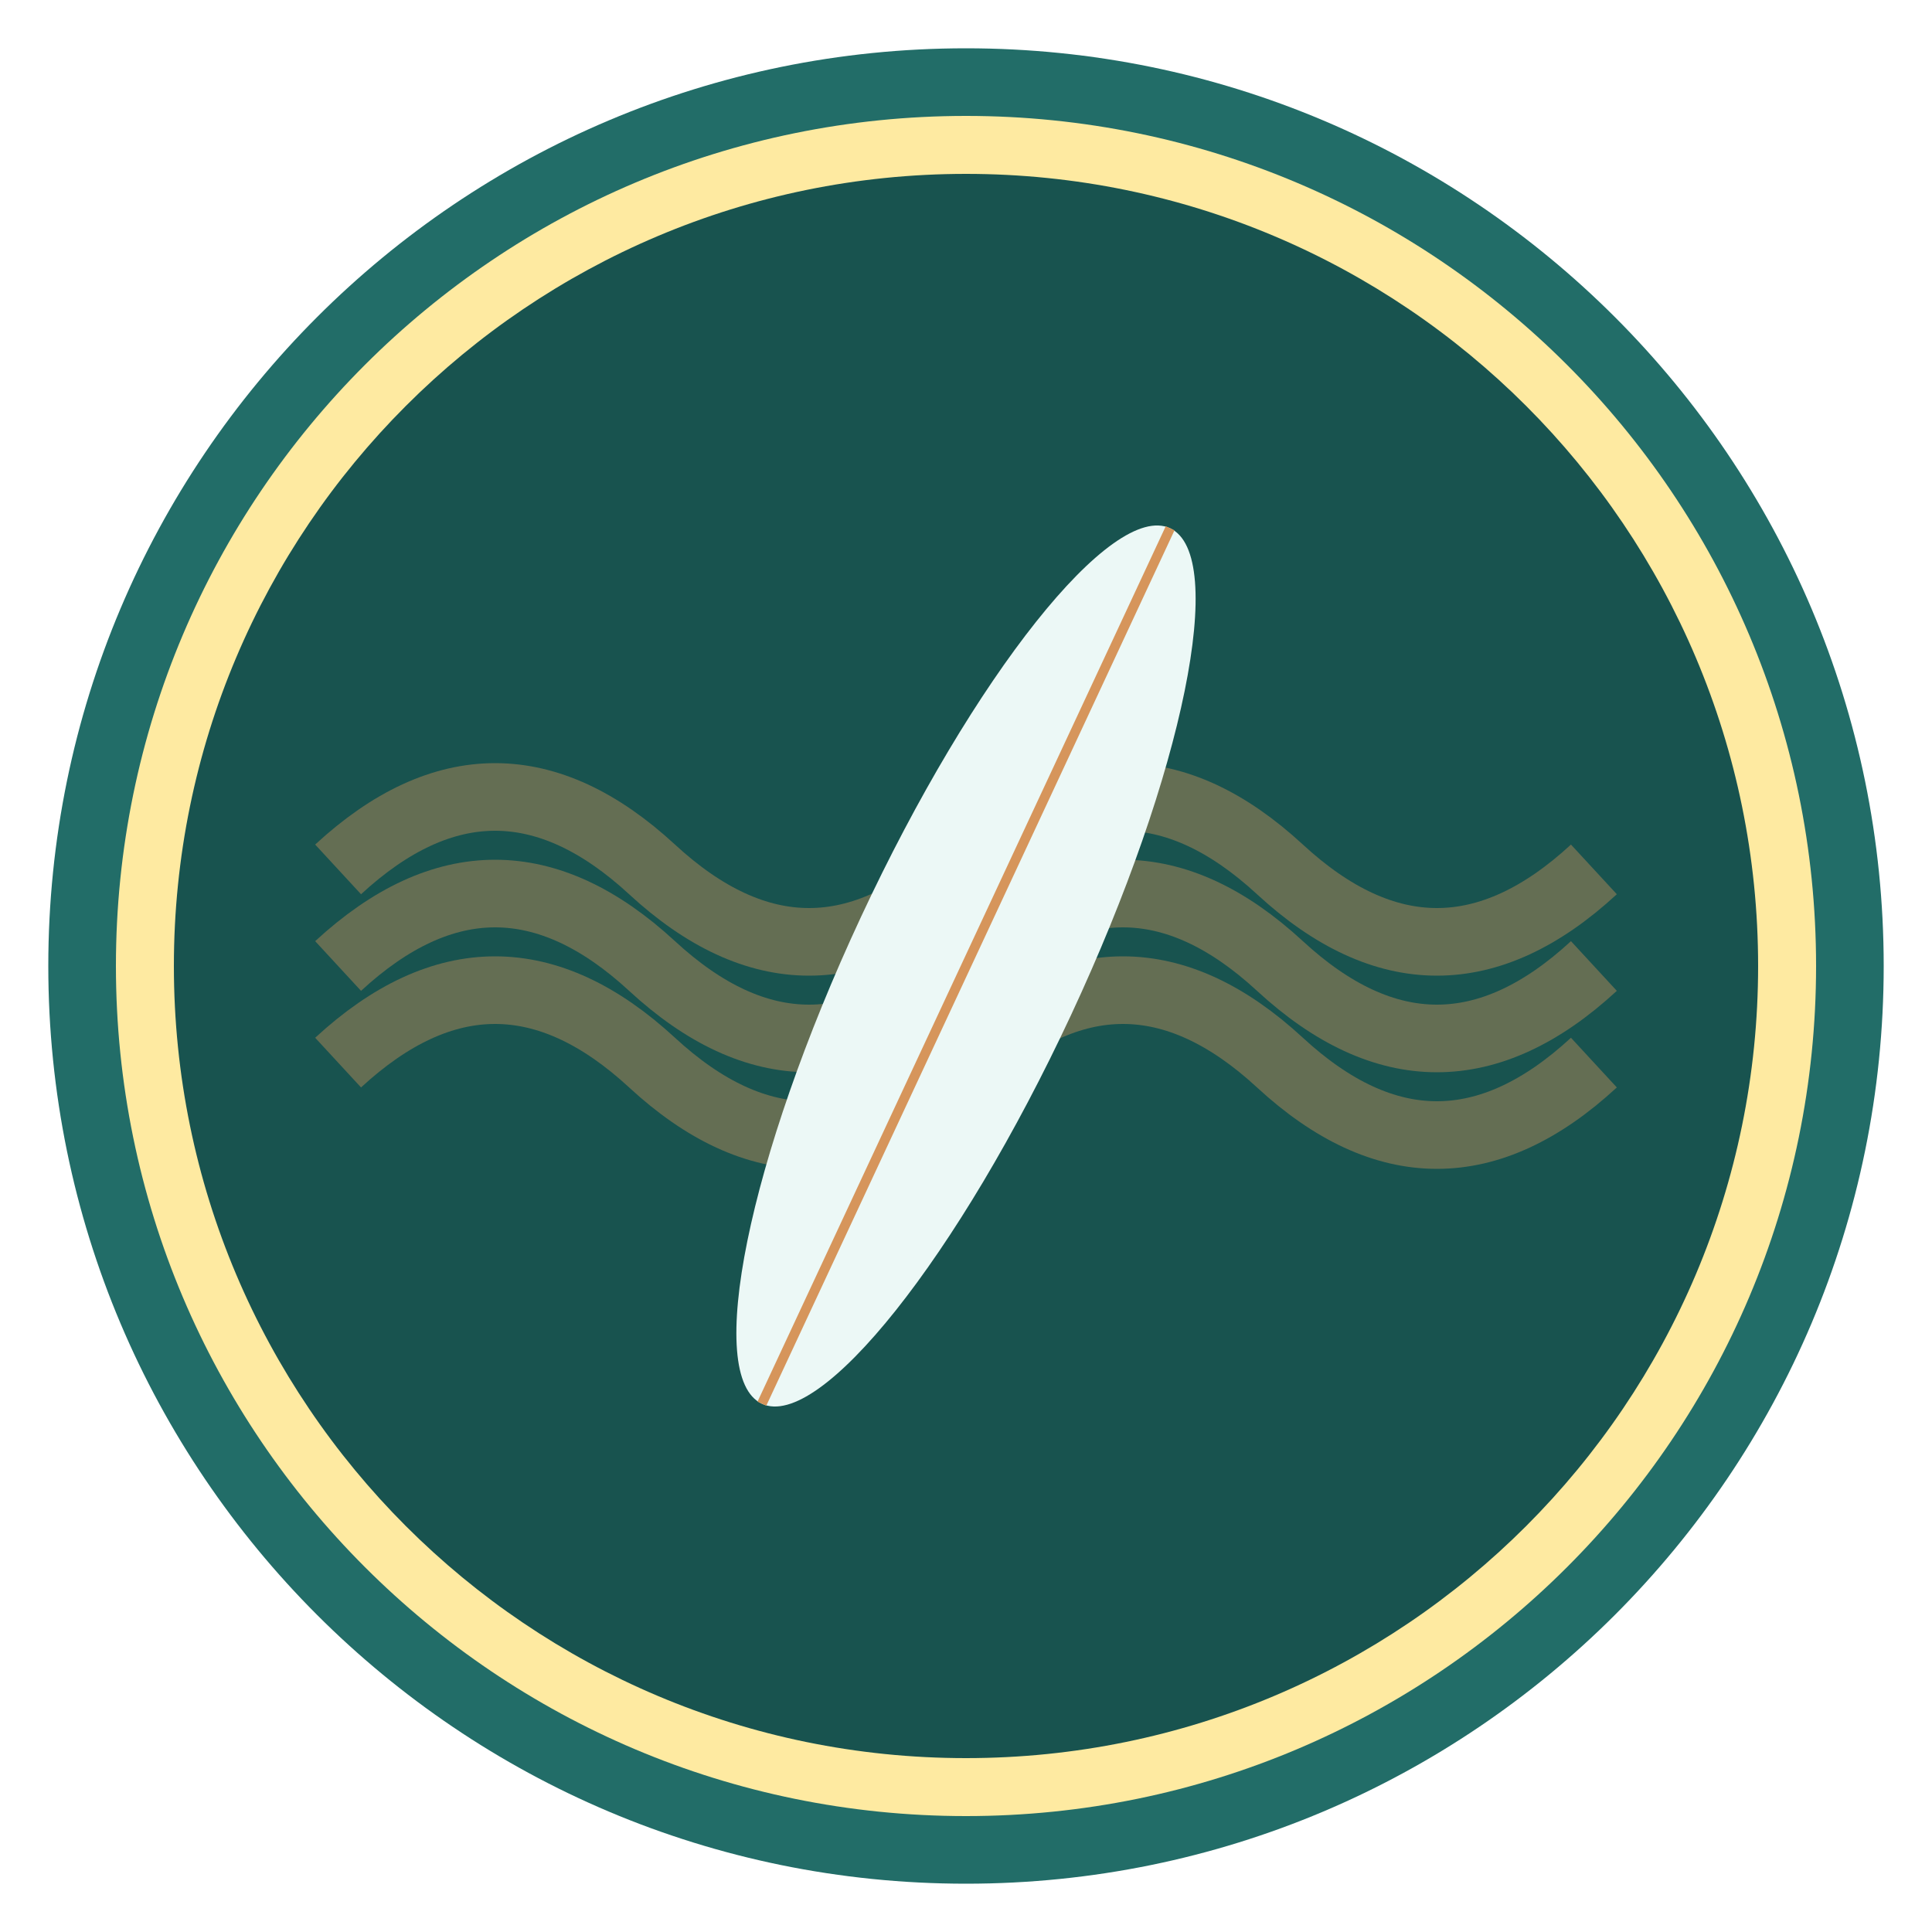
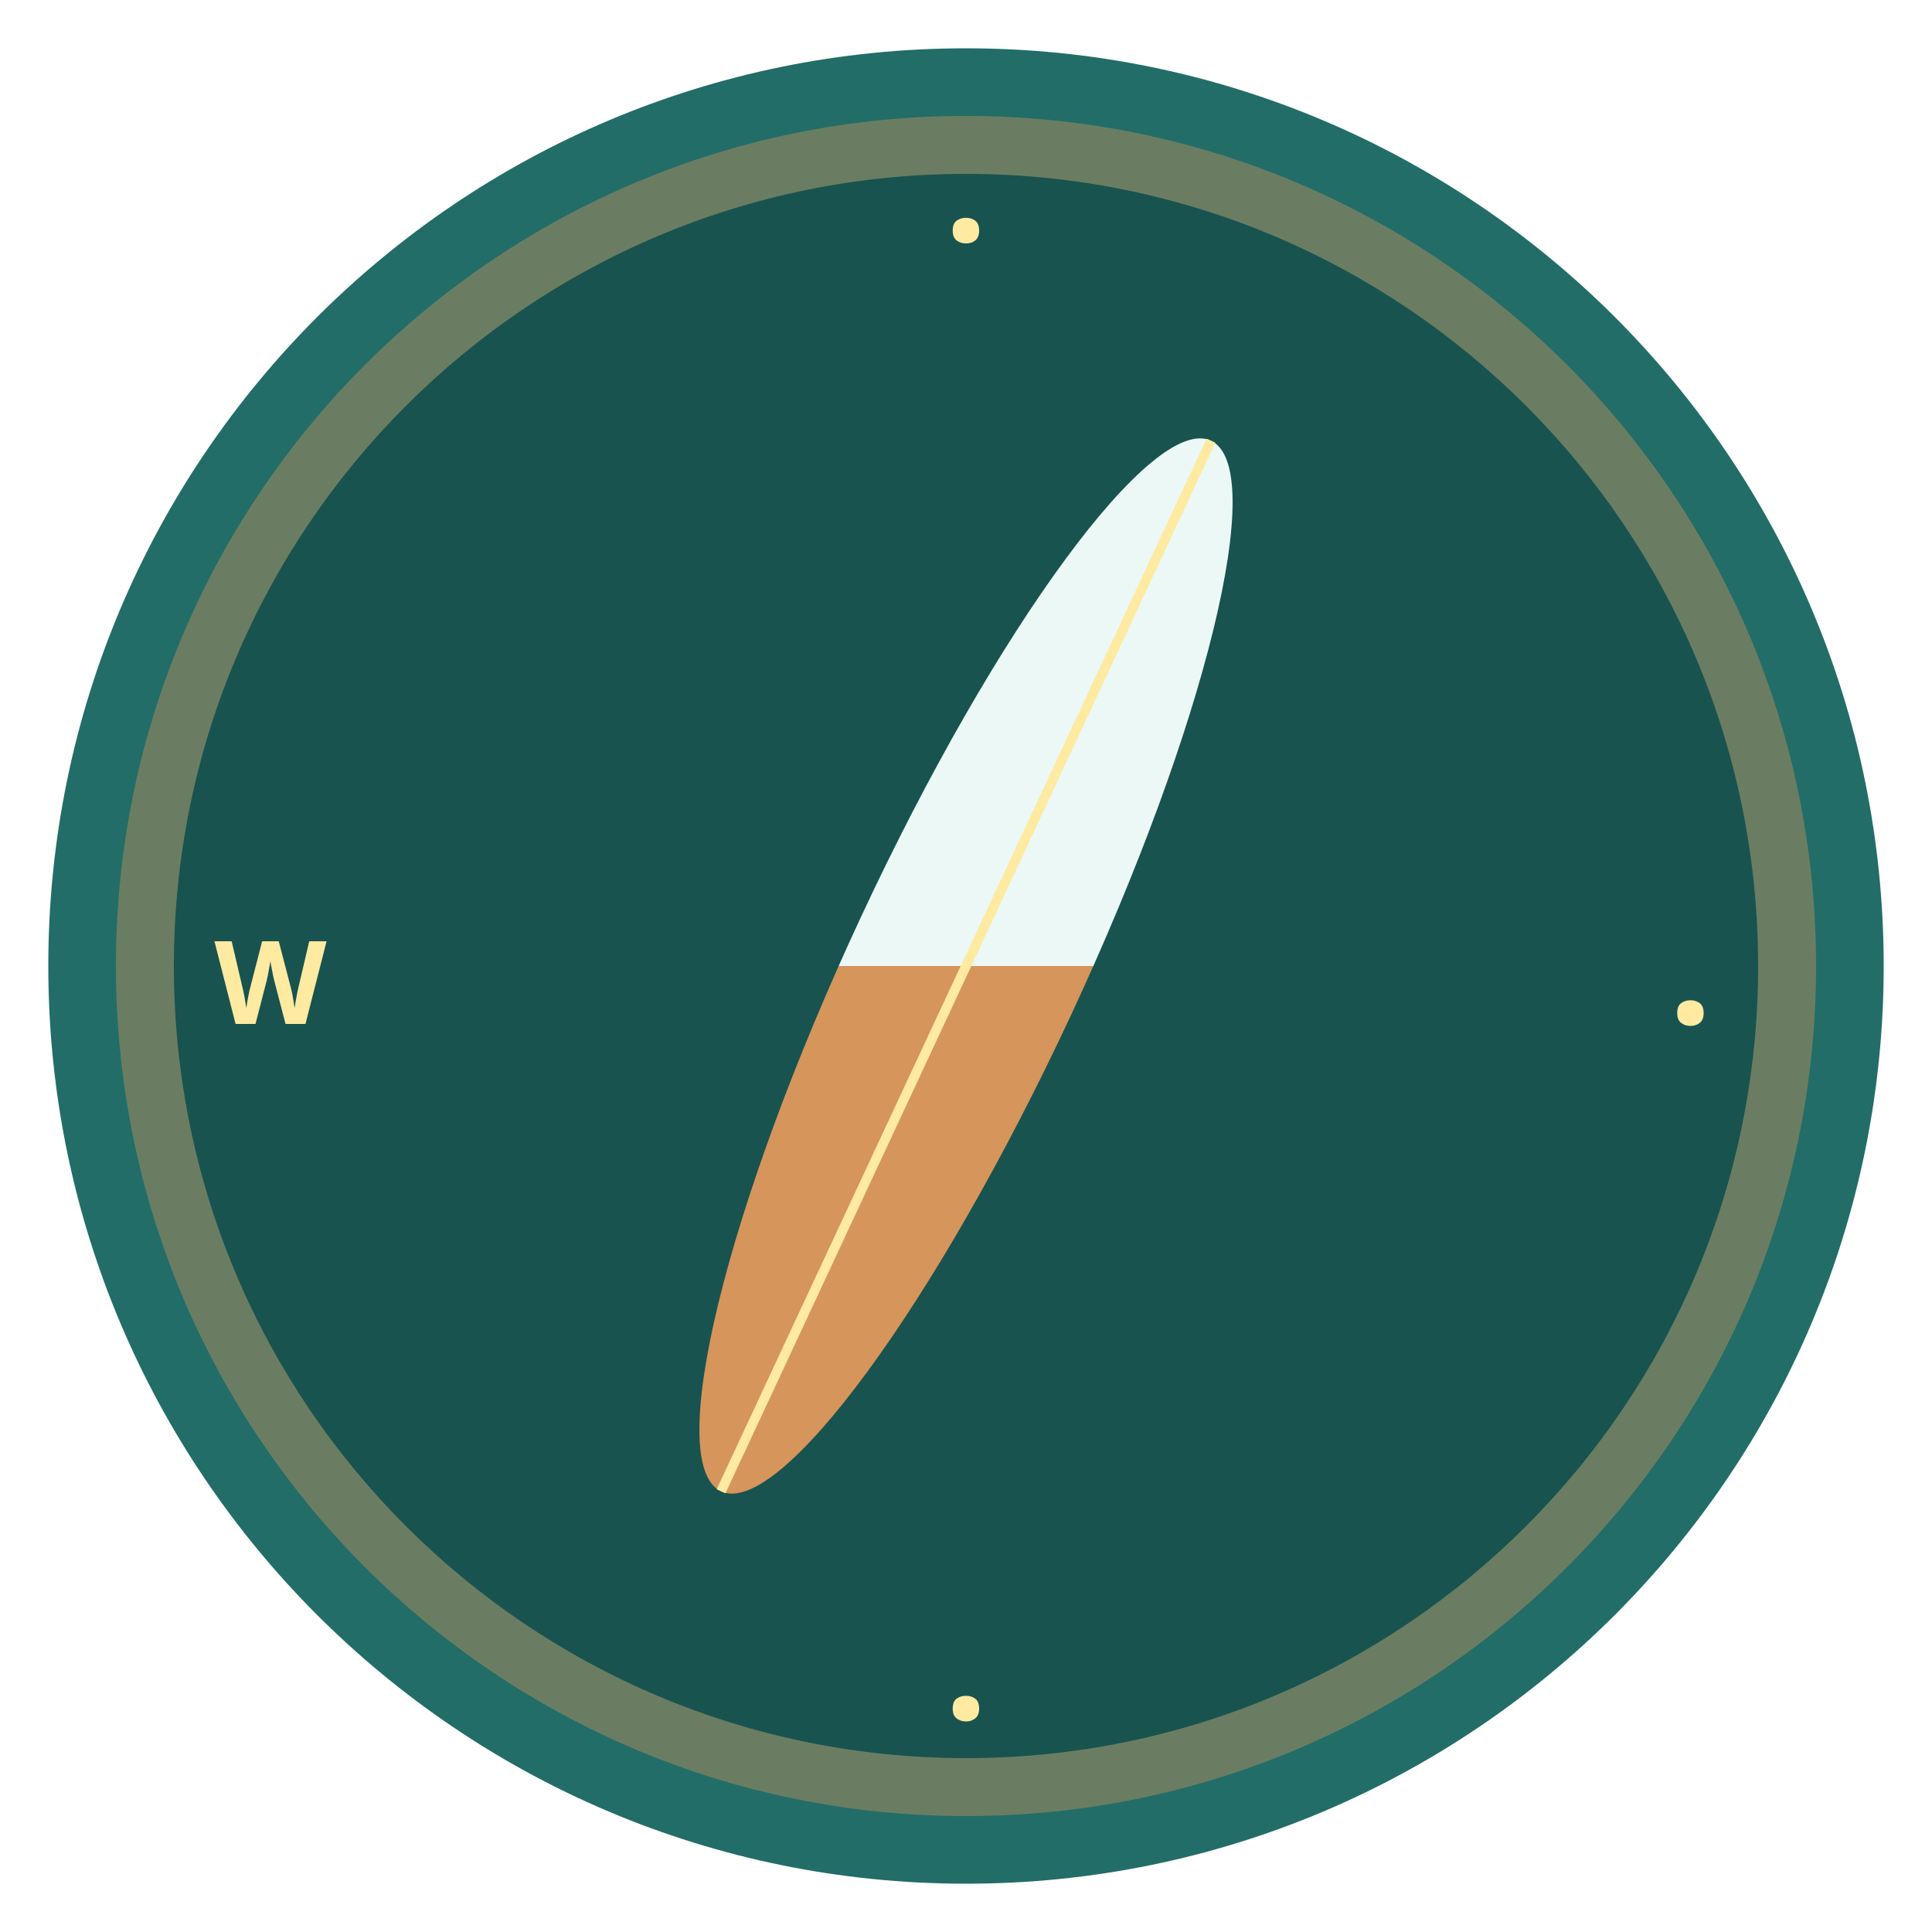
<svg xmlns="http://www.w3.org/2000/svg" viewBox="0 0 200 200">
  <circle cx="100" cy="100" r="95" fill="#226D68" />
-   <circle cx="100" cy="100" r="88" fill="#FEEAA1" />
+   <circle cx="100" cy="100" r="88" fill="#D6955B" opacity="0.4" />
  <circle cx="100" cy="100" r="82" fill="#18534F" />
-   <path d="M 35 90 Q 51.25 75, 67.5 90 T 100 90 T 132.5 90 T 165 90" fill="none" stroke="#D6955B" stroke-width="7" opacity="0.4" />
-   <path d="M 35 100 Q 51.25 85, 67.5 100 T 100 100 T 132.5 100 T 165 100" fill="none" stroke="#D6955B" stroke-width="7" opacity="0.4" />
-   <path d="M 35 110 Q 51.25 95, 67.5 110 T 100 110 T 132.5 110 T 165 110" fill="none" stroke="#D6955B" stroke-width="7" opacity="0.4" />
-   <ellipse cx="100" cy="100" rx="12" ry="50" fill="#ECF8F6" transform="rotate(25 100 100)" />
-   <ellipse cx="100" cy="100" rx="10" ry="48" fill="#ECF8F6" transform="rotate(25 100 100)" />
-   <rect x="99.5" y="50" width="1" height="100" fill="#D6955B" transform="rotate(25 100 100)" />
+   <svg viewBox="0 0 200 200">
+     <g clip-path="url(#half-top)">
+       <ellipse cx="100" cy="100" rx="12" ry="60" fill="#ECF8F6" transform="rotate(25 100 100)" />
+     </g>
+     <g clip-path="url(#half-bottom)">
+       <ellipse cx="100" cy="100" rx="12" ry="60" fill="#D6955B" transform="rotate(25 100 100)" />
+     </g>
+     <defs>
+       <clipPath id="half-top">
+         <rect x="0" y="0" width="200" height="100" />
+       </clipPath>
+       <clipPath id="half-bottom">
+         <rect x="0" y="100" width="200" height="100" />
+       </clipPath>
+     </defs>
+   </svg>
+   <rect x="99.5" y="40" width="1" height="120" fill="#FEEAA1" transform="rotate(25 100 100)" />
+   <text x="100" y="25" font-family="Arial Black, sans-serif" font-size="16" font-weight="900" fill="#FEEAA1" text-anchor="middle">.</text>
+   <text x="175" y="106" font-family="Arial Black, sans-serif" font-size="16" font-weight="900" fill="#FEEAA1" text-anchor="middle">.</text>
+   <text x="100" y="178" font-family="Arial Black, sans-serif" font-size="16" font-weight="900" fill="#FEEAA1" text-anchor="middle">.</text>
+   <text x="28" y="106" font-family="Arial Black, sans-serif" font-size="12" font-weight="900" fill="#FEEAA1" text-anchor="middle">W</text>
</svg>
